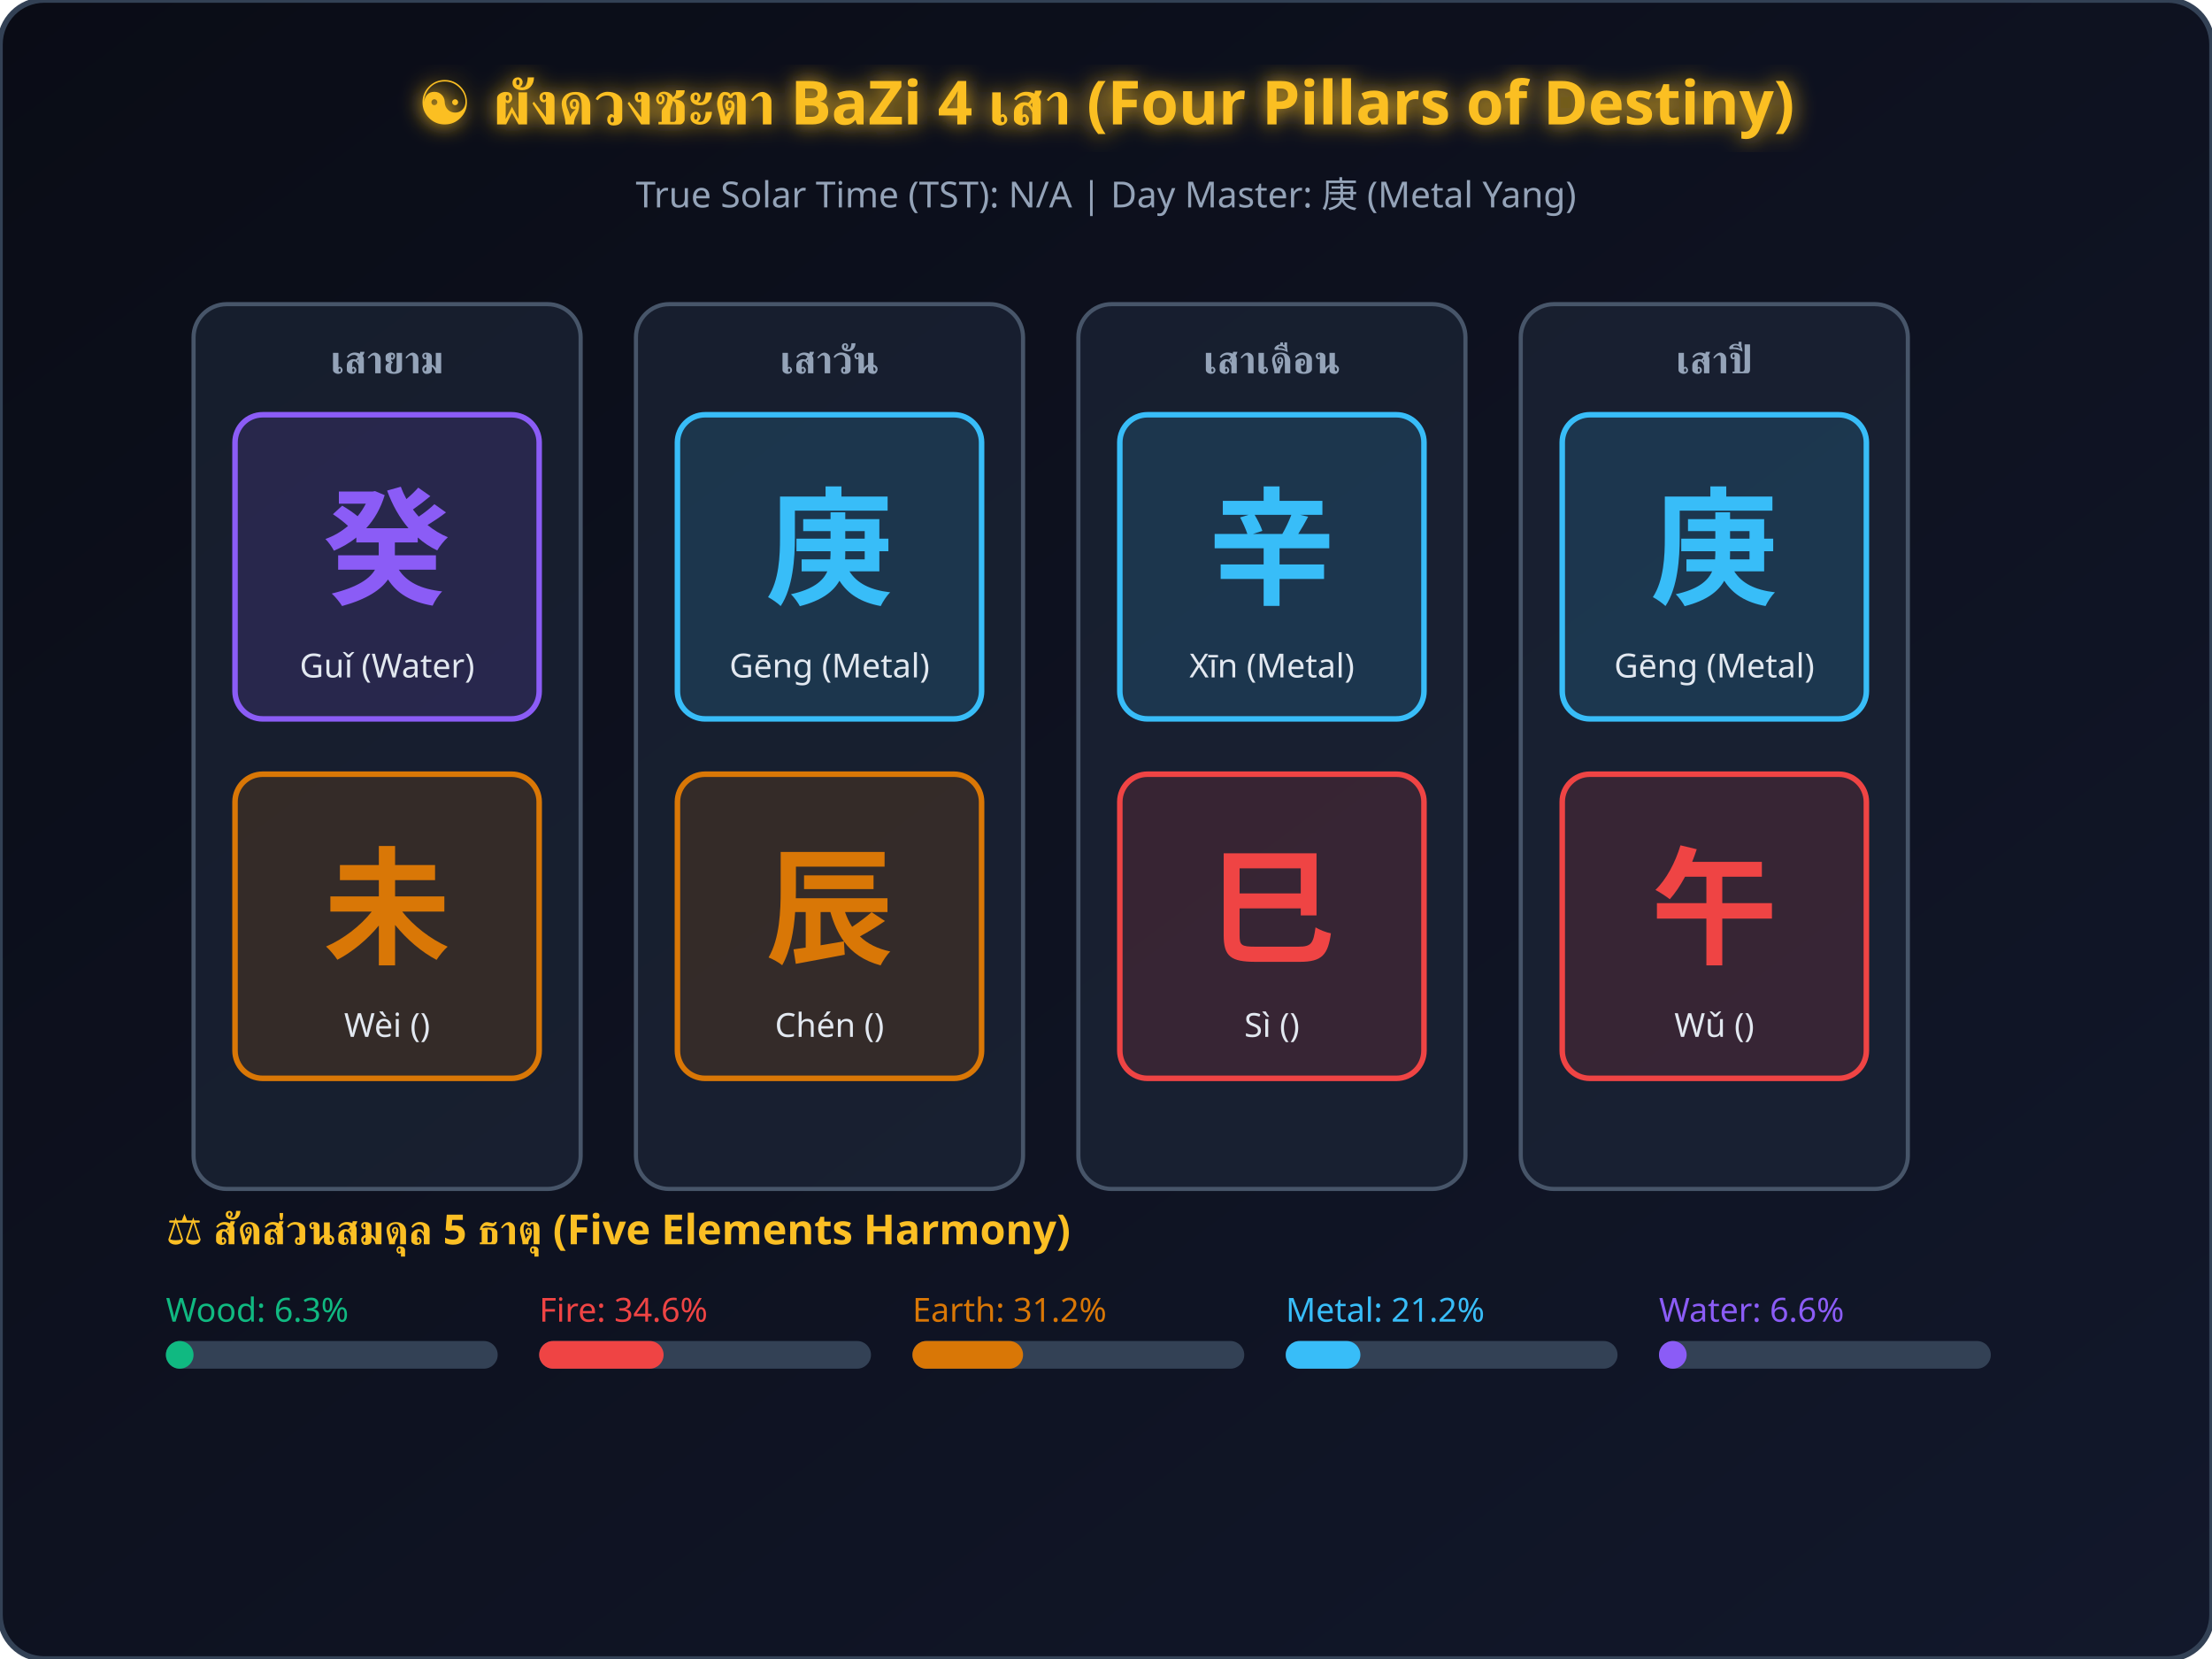
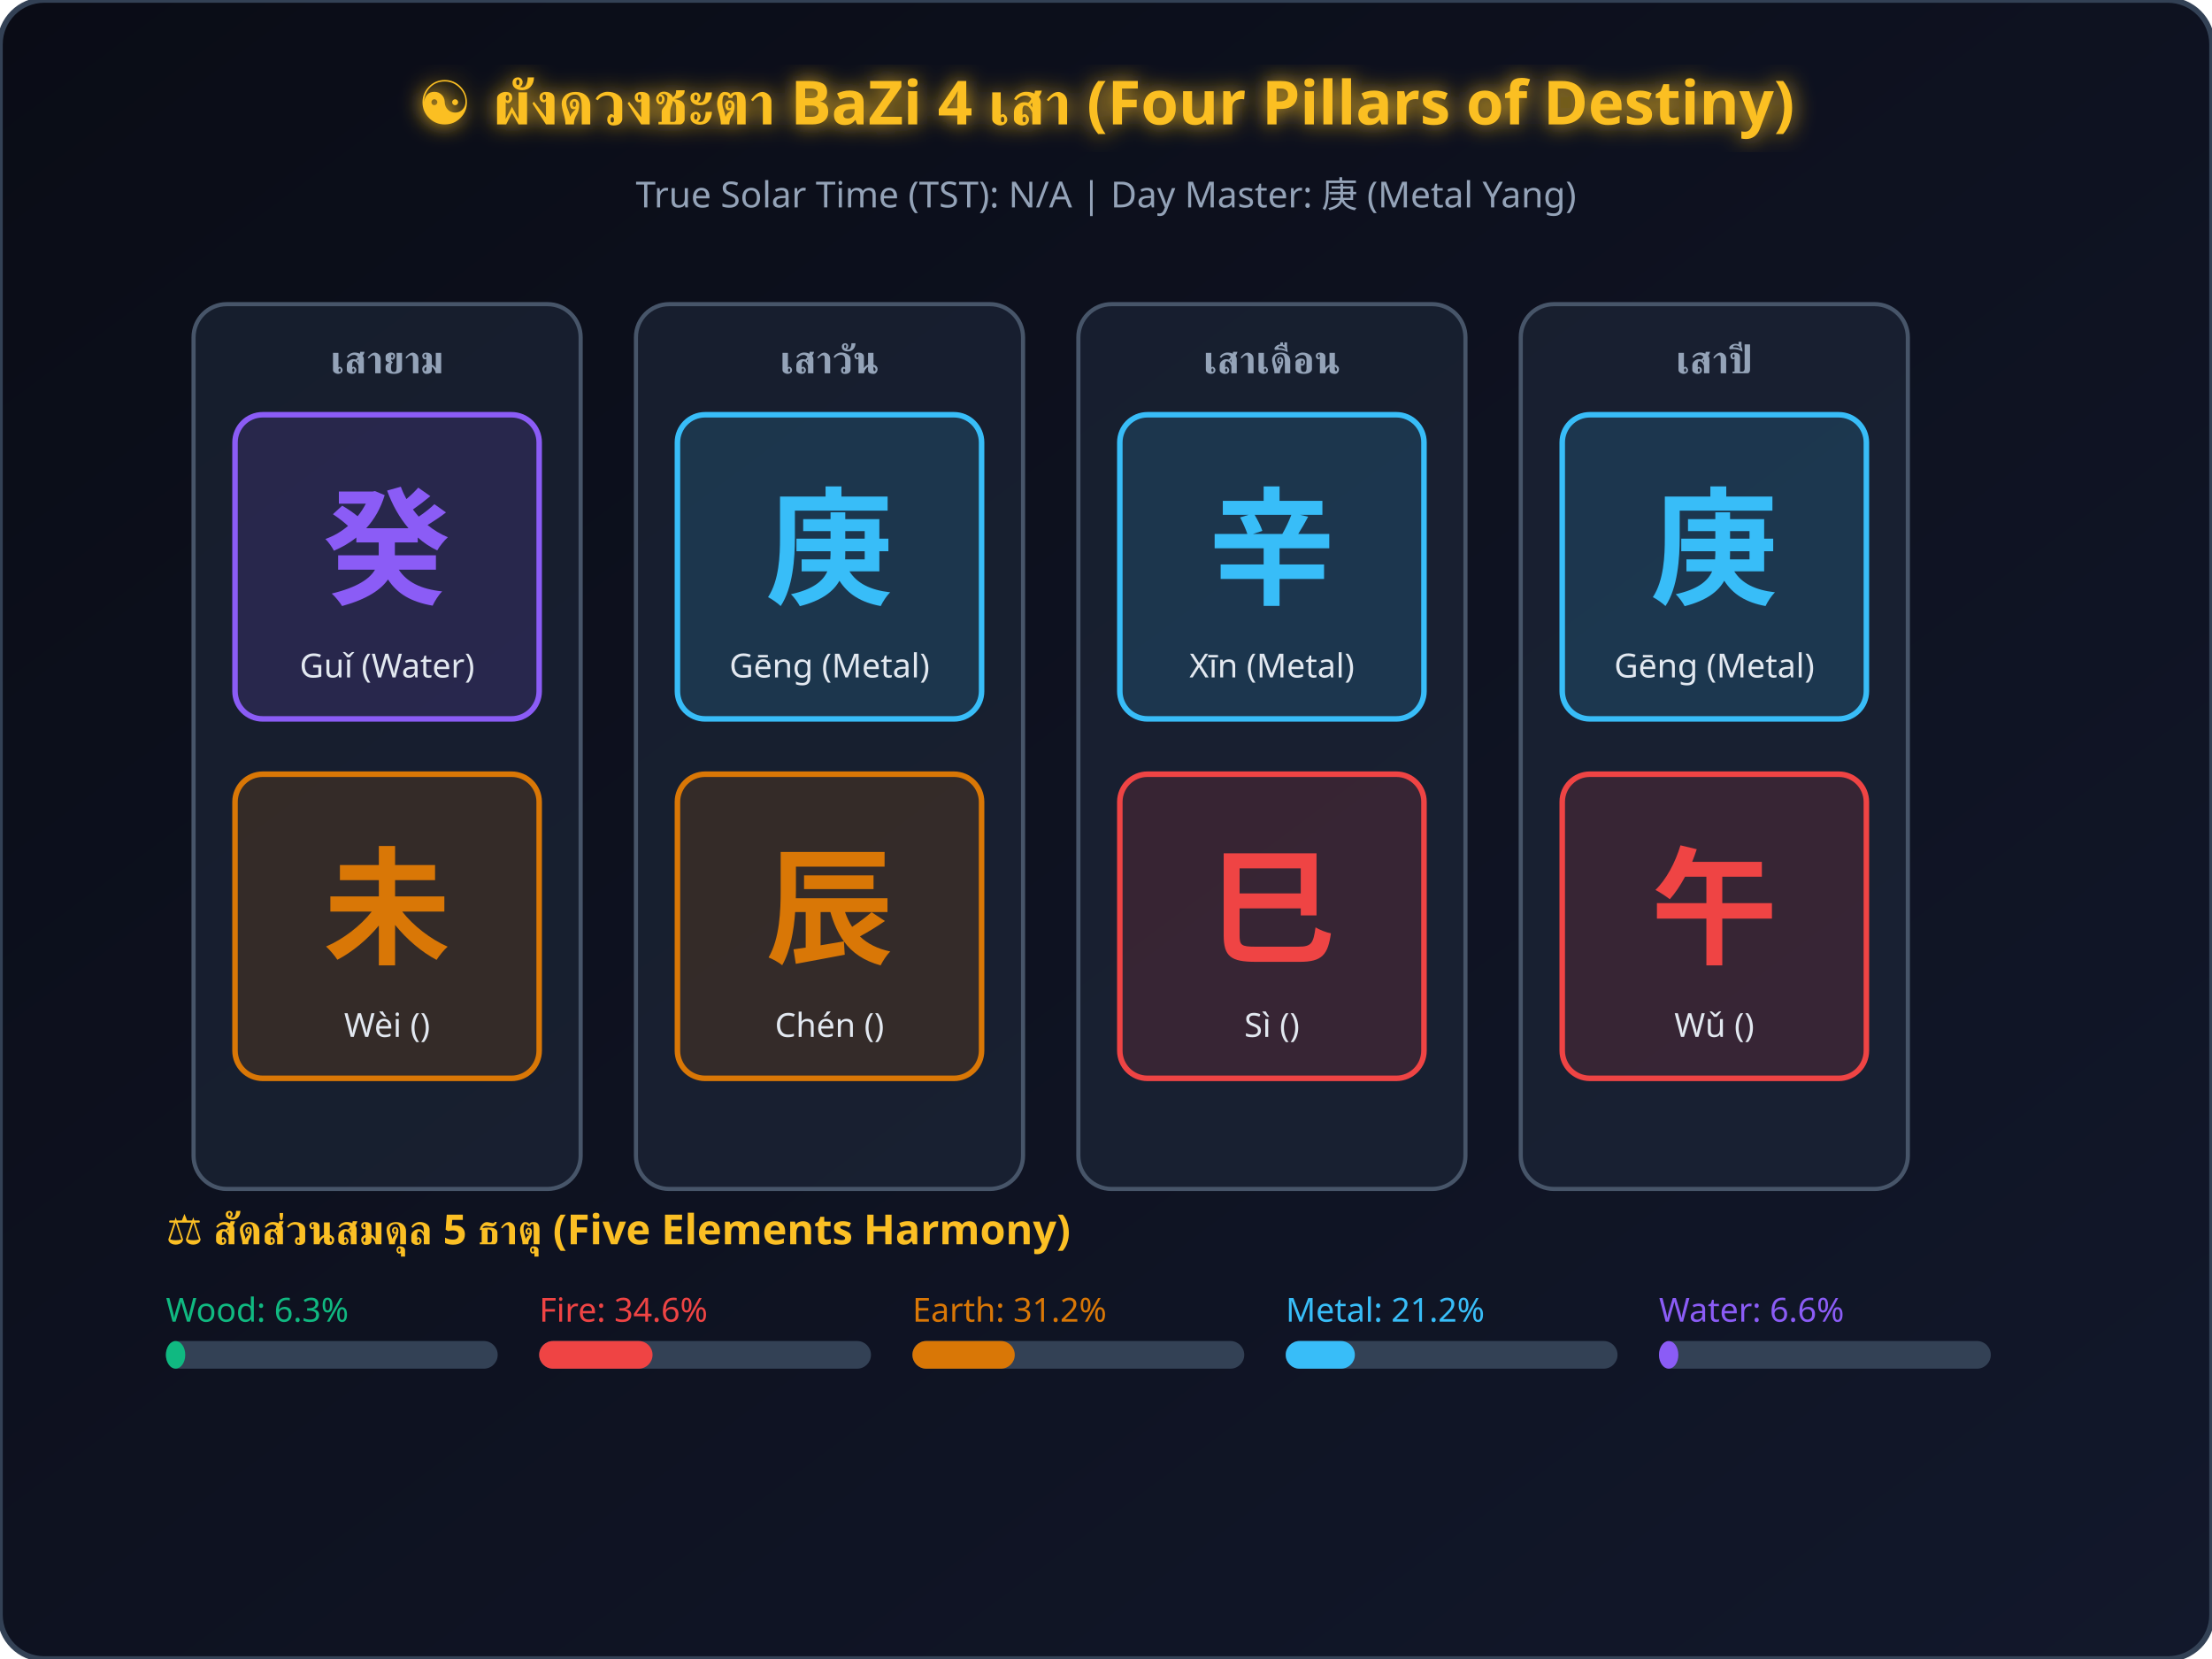
<svg xmlns="http://www.w3.org/2000/svg" viewBox="0 0 800 600" width="100%" height="100%">
  <defs>
    <linearGradient id="bgGrad" x1="0%" y1="0%" x2="100%" y2="100%">
      <stop offset="0%" stop-color="#0a0c16" />
      <stop offset="100%" stop-color="#12182b" />
    </linearGradient>
    <filter id="glow" x="-20%" y="-20%" width="140%" height="140%">
      <feGaussianBlur stdDeviation="4" result="blur" />
      <feComposite in="SourceGraphic" in2="blur" operator="over" />
    </filter>
  </defs>
  <rect width="800" height="600" rx="16" fill="url(#bgGrad)" stroke="#334155" stroke-width="2" />
  <text x="400" y="45" font-family="Prompt, sans-serif" font-size="22" font-weight="bold" fill="#fbbf24" text-anchor="middle" filter="url(#glow)">☯ ผังดวงชะตา BaZi 4 เสา (Four Pillars of Destiny)</text>
  <text x="400" y="75" font-family="Prompt, sans-serif" font-size="13" fill="#94a3b8" text-anchor="middle">True Solar Time (TST): N/A | Day Master: 庚 (Metal Yang)</text>
  <g transform="translate(60, 100)">
    <rect x="10" y="10" width="140" height="320" rx="12" fill="#1e293b" fill-opacity="0.6" stroke="#475569" stroke-width="1.5" />
    <text x="80" y="35" font-family="Prompt, sans-serif" font-size="14" font-weight="bold" fill="#94a3b8" text-anchor="middle">เสายาม</text>
    <rect x="25" y="50" width="110" height="110" rx="10" fill="#8b5cf6" fill-opacity="0.15" stroke="#8b5cf6" stroke-width="2" />
    <text x="80" y="115" font-family="sans-serif" font-size="46" font-weight="bold" fill="#8b5cf6" text-anchor="middle">癸</text>
    <text x="80" y="145" font-family="Prompt, sans-serif" font-size="12" fill="#e2e8f0" text-anchor="middle">Guǐ (Water)</text>
    <rect x="25" y="180" width="110" height="110" rx="10" fill="#d97706" fill-opacity="0.15" stroke="#d97706" stroke-width="2" />
    <text x="80" y="245" font-family="sans-serif" font-size="46" font-weight="bold" fill="#d97706" text-anchor="middle">未</text>
    <text x="80" y="275" font-family="Prompt, sans-serif" font-size="12" fill="#e2e8f0" text-anchor="middle">Wèi ()</text>
    <rect x="170" y="10" width="140" height="320" rx="12" fill="#1e293b" fill-opacity="0.6" stroke="#475569" stroke-width="1.5" />
    <text x="240" y="35" font-family="Prompt, sans-serif" font-size="14" font-weight="bold" fill="#94a3b8" text-anchor="middle">เสาวัน</text>
    <rect x="185" y="50" width="110" height="110" rx="10" fill="#38bdf8" fill-opacity="0.15" stroke="#38bdf8" stroke-width="2" />
    <text x="240" y="115" font-family="sans-serif" font-size="46" font-weight="bold" fill="#38bdf8" text-anchor="middle">庚</text>
    <text x="240" y="145" font-family="Prompt, sans-serif" font-size="12" fill="#e2e8f0" text-anchor="middle">Gēng (Metal)</text>
    <rect x="185" y="180" width="110" height="110" rx="10" fill="#d97706" fill-opacity="0.15" stroke="#d97706" stroke-width="2" />
    <text x="240" y="245" font-family="sans-serif" font-size="46" font-weight="bold" fill="#d97706" text-anchor="middle">辰</text>
    <text x="240" y="275" font-family="Prompt, sans-serif" font-size="12" fill="#e2e8f0" text-anchor="middle">Chén ()</text>
    <rect x="330" y="10" width="140" height="320" rx="12" fill="#1e293b" fill-opacity="0.6" stroke="#475569" stroke-width="1.5" />
    <text x="400" y="35" font-family="Prompt, sans-serif" font-size="14" font-weight="bold" fill="#94a3b8" text-anchor="middle">เสาเดือน</text>
    <rect x="345" y="50" width="110" height="110" rx="10" fill="#38bdf8" fill-opacity="0.15" stroke="#38bdf8" stroke-width="2" />
    <text x="400" y="115" font-family="sans-serif" font-size="46" font-weight="bold" fill="#38bdf8" text-anchor="middle">辛</text>
    <text x="400" y="145" font-family="Prompt, sans-serif" font-size="12" fill="#e2e8f0" text-anchor="middle">Xīn (Metal)</text>
    <rect x="345" y="180" width="110" height="110" rx="10" fill="#ef4444" fill-opacity="0.15" stroke="#ef4444" stroke-width="2" />
    <text x="400" y="245" font-family="sans-serif" font-size="46" font-weight="bold" fill="#ef4444" text-anchor="middle">巳</text>
    <text x="400" y="275" font-family="Prompt, sans-serif" font-size="12" fill="#e2e8f0" text-anchor="middle">Sì ()</text>
    <rect x="490" y="10" width="140" height="320" rx="12" fill="#1e293b" fill-opacity="0.6" stroke="#475569" stroke-width="1.5" />
    <text x="560" y="35" font-family="Prompt, sans-serif" font-size="14" font-weight="bold" fill="#94a3b8" text-anchor="middle">เสาปี</text>
    <rect x="505" y="50" width="110" height="110" rx="10" fill="#38bdf8" fill-opacity="0.15" stroke="#38bdf8" stroke-width="2" />
    <text x="560" y="115" font-family="sans-serif" font-size="46" font-weight="bold" fill="#38bdf8" text-anchor="middle">庚</text>
    <text x="560" y="145" font-family="Prompt, sans-serif" font-size="12" fill="#e2e8f0" text-anchor="middle">Gēng (Metal)</text>
    <rect x="505" y="180" width="110" height="110" rx="10" fill="#ef4444" fill-opacity="0.15" stroke="#ef4444" stroke-width="2" />
    <text x="560" y="245" font-family="sans-serif" font-size="46" font-weight="bold" fill="#ef4444" text-anchor="middle">午</text>
    <text x="560" y="275" font-family="Prompt, sans-serif" font-size="12" fill="#e2e8f0" text-anchor="middle">Wǔ ()</text>
  </g>
  <g transform="translate(60, 450)">
    <text x="0" y="0" font-family="Prompt, sans-serif" font-size="15" font-weight="bold" fill="#fbbf24">⚖️ สัดส่วนสมดุล 5 ธาตุ (Five Elements Harmony)</text>
    <text x="0" y="28" font-family="Prompt, sans-serif" font-size="12" fill="#10b981">Wood: 6.3%</text>
    <rect x="0" y="35" width="120" height="10" rx="5" fill="#334155" />
-     <rect x="0" y="35" width="10" height="10" rx="5" fill="#10b981" />
+     <rect x="0" y="35" width="7" height="10" rx="5" fill="#10b981" />
    <text x="135" y="28" font-family="Prompt, sans-serif" font-size="12" fill="#ef4444">Fire: 34.6%</text>
    <rect x="135" y="35" width="120" height="10" rx="5" fill="#334155" />
-     <rect x="135" y="35" width="45" height="10" rx="5" fill="#ef4444" />
+     <rect x="135" y="35" width="41" height="10" rx="5" fill="#ef4444" />
    <text x="270" y="28" font-family="Prompt, sans-serif" font-size="12" fill="#d97706">Earth: 31.2%</text>
    <rect x="270" y="35" width="120" height="10" rx="5" fill="#334155" />
-     <rect x="270" y="35" width="40" height="10" rx="5" fill="#d97706" />
+     <rect x="270" y="35" width="37" height="10" rx="5" fill="#d97706" />
    <text x="405" y="28" font-family="Prompt, sans-serif" font-size="12" fill="#38bdf8">Metal: 21.2%</text>
    <rect x="405" y="35" width="120" height="10" rx="5" fill="#334155" />
-     <rect x="405" y="35" width="27" height="10" rx="5" fill="#38bdf8" />
+     <rect x="405" y="35" width="25" height="10" rx="5" fill="#38bdf8" />
    <text x="540" y="28" font-family="Prompt, sans-serif" font-size="12" fill="#8b5cf6">Water: 6.6%</text>
    <rect x="540" y="35" width="120" height="10" rx="5" fill="#334155" />
-     <rect x="540" y="35" width="10" height="10" rx="5" fill="#8b5cf6" />
+     <rect x="540" y="35" width="7" height="10" rx="5" fill="#8b5cf6" />
  </g>
</svg>
